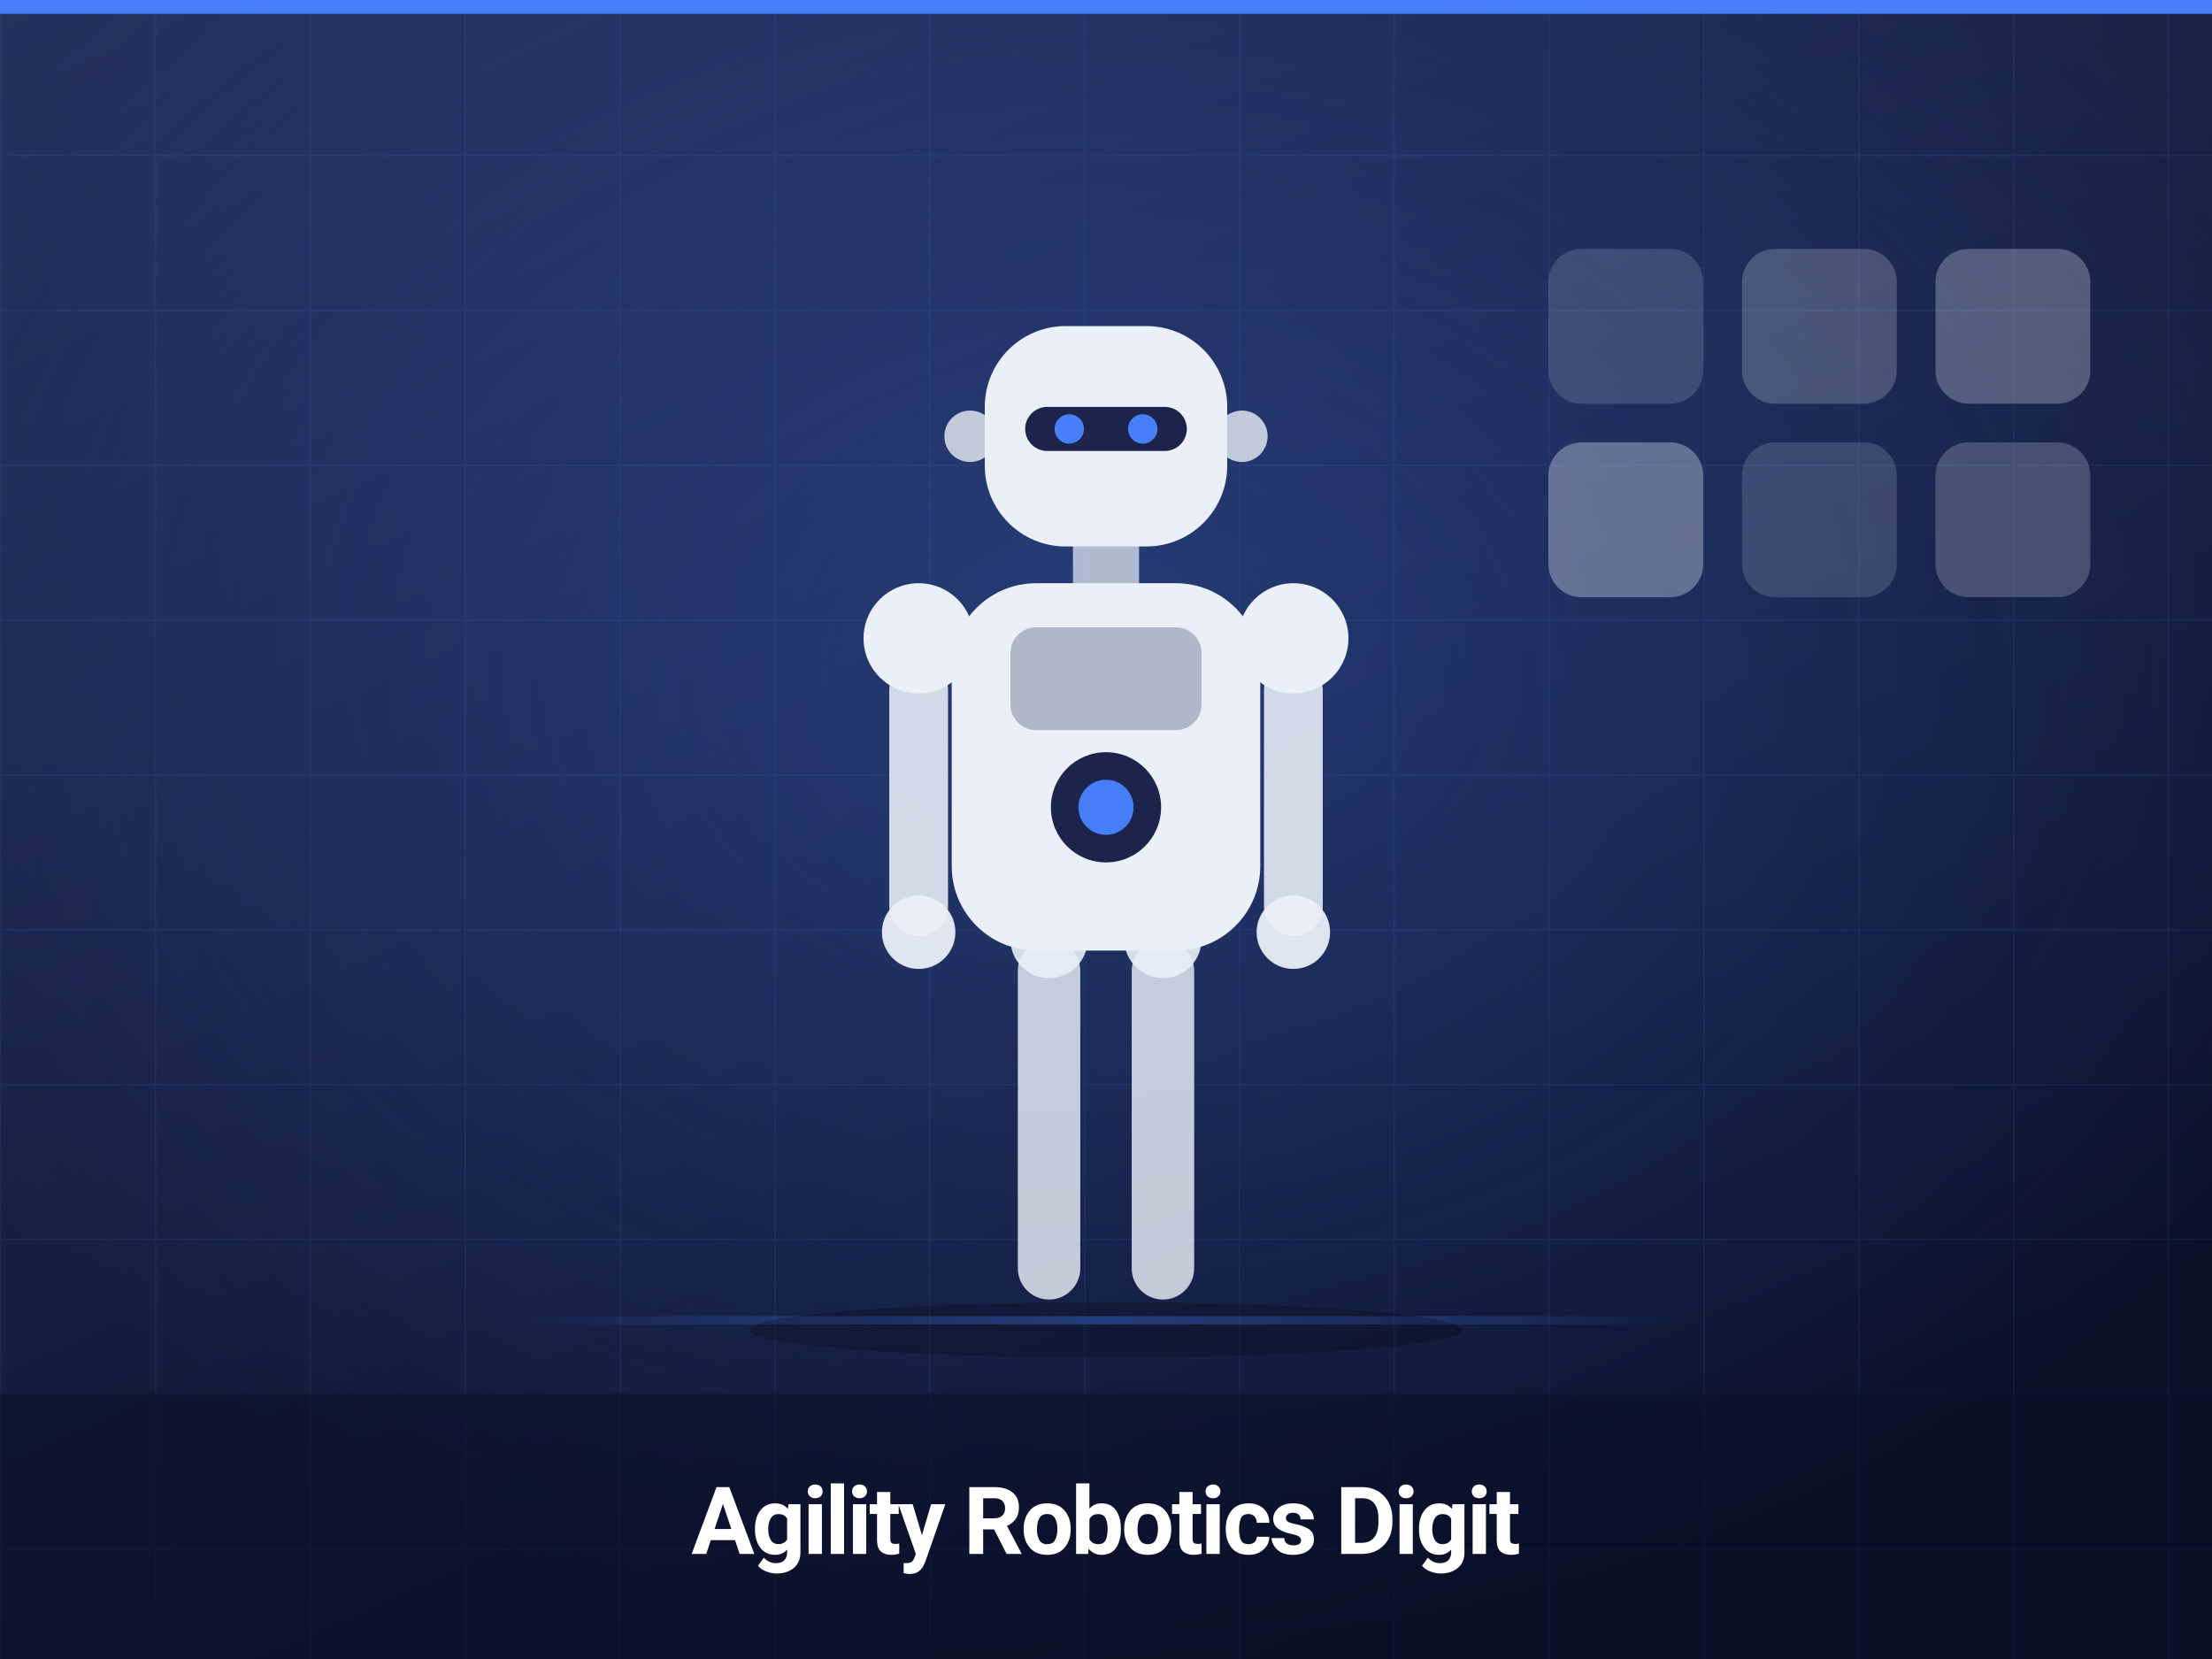
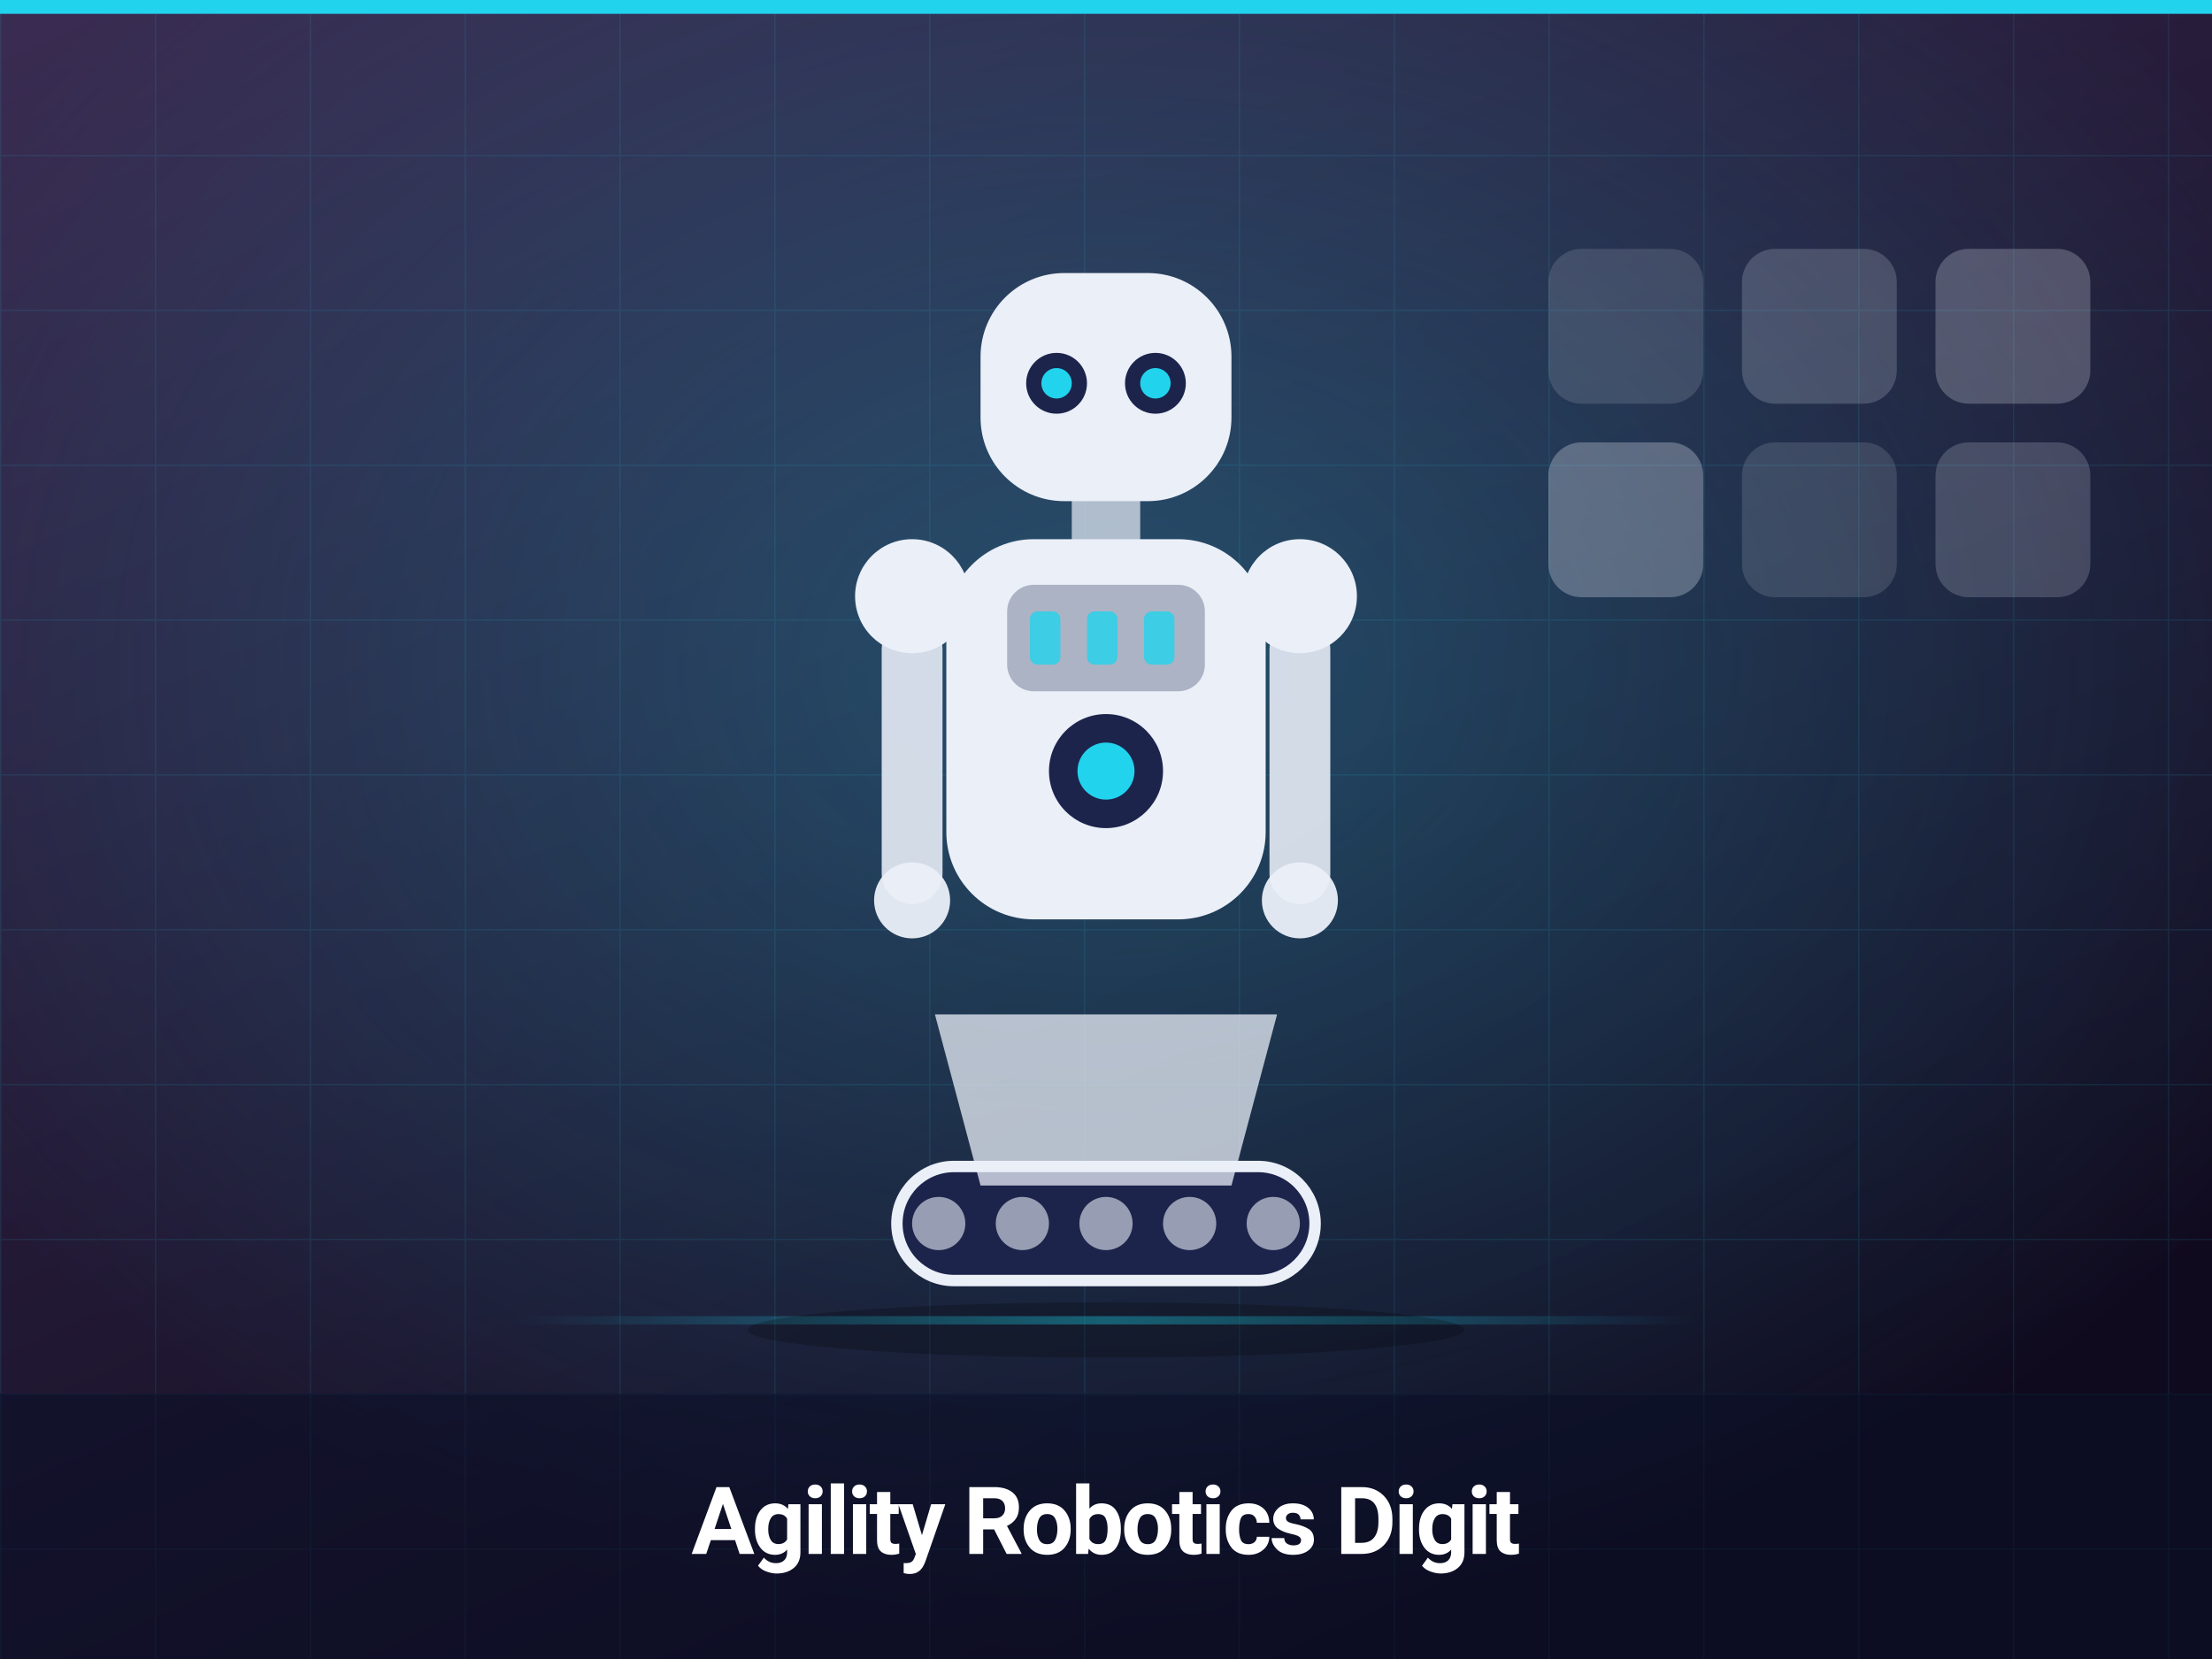
<svg xmlns="http://www.w3.org/2000/svg" viewBox="0 0 800 600" width="800" height="600">
  <defs>
    <linearGradient id="f" x1="0" y1="0" x2=".6" y2="1">
-       <stop offset="0" stop-color="#26315f" />
-       <stop offset="1" stop-color="#0b1029" />
+       <stop offset="0" stop-color="#3a2c52" />
+       <stop offset="1" stop-color="#100a1e" />
    </linearGradient>
    <radialGradient id="halo" cx="50%" cy="40%" r="60%">
-       <stop offset="0" stop-color="#467ff7" stop-opacity=".28" />
-       <stop offset="1" stop-color="#467ff7" stop-opacity="0" />
+       <stop offset="0" stop-color="#22d3ee" stop-opacity=".28" />
+       <stop offset="1" stop-color="#22d3ee" stop-opacity="0" />
    </radialGradient>
    <pattern id="rej" width="56" height="56" patternUnits="userSpaceOnUse">
-       <path d="M56 0H0V56" fill="none" stroke="#467ff7" stroke-opacity=".10" />
+       <path d="M56 0H0V56" fill="none" stroke="#22d3ee" stroke-opacity=".10" />
    </pattern>
    <linearGradient id="suelo" x1="0" y1="0" x2="1" y2="0">
-       <stop offset="0" stop-color="#467ff7" stop-opacity="0" />
-       <stop offset=".5" stop-color="#467ff7" stop-opacity=".5" />
-       <stop offset="1" stop-color="#467ff7" stop-opacity="0" />
+       <stop offset="0" stop-color="#22d3ee" stop-opacity="0" />
+       <stop offset=".5" stop-color="#22d3ee" stop-opacity=".5" />
+       <stop offset="1" stop-color="#22d3ee" stop-opacity="0" />
    </linearGradient>
  </defs>
  <rect width="800" height="600" fill="url(#f)" />
  <rect width="800" height="600" fill="url(#rej)" />
  <rect width="800" height="600" fill="url(#halo)" />
-   <rect x="0" y="0" width="800" height="5" fill="#467ff7" />
-   <rect x="560" y="90" width="56" height="56" rx="12" fill="#eaeff8" opacity="0.16" />
-   <rect x="630" y="90" width="56" height="56" rx="12" fill="#eaeff8" opacity="0.22" />
-   <rect x="700" y="90" width="56" height="56" rx="12" fill="#eaeff8" opacity="0.28" />
-   <rect x="560" y="160" width="56" height="56" rx="12" fill="#eaeff8" opacity="0.34" />
-   <rect x="630" y="160" width="56" height="56" rx="12" fill="#eaeff8" opacity="0.16" />
-   <rect x="700" y="160" width="56" height="56" rx="12" fill="#eaeff8" opacity="0.22" />
-   <rect x="185.0" y="476" width="430" height="3" fill="url(#suelo)" />
-   <ellipse cx="400" cy="481" rx="129.0" ry="10" fill="#000" opacity=".22" />
+   <rect x="0" y="0" width="800" height="5" fill="#22d3ee" />
+   <rect x="560" y="90" width="56" height="56" rx="12" fill="#eaeff8" opacity="0.14" />
+   <rect x="630" y="90" width="56" height="56" rx="12" fill="#eaeff8" opacity="0.19" />
+   <rect x="700" y="90" width="56" height="56" rx="12" fill="#eaeff8" opacity="0.24" />
+   <rect x="560" y="160" width="56" height="56" rx="12" fill="#eaeff8" opacity="0.29" />
+   <rect x="630" y="160" width="56" height="56" rx="12" fill="#eaeff8" opacity="0.14" />
+   <rect x="700" y="160" width="56" height="56" rx="12" fill="#eaeff8" opacity="0.19" />
+   <rect x="184.0" y="476" width="432" height="3" fill="url(#suelo)" />
+   <ellipse cx="400" cy="481" rx="129.6" ry="10" fill="#000" opacity=".22" />
  <g opacity="1.0">
-     <rect x="368.114" y="339.8" width="22.586" height="130.2" rx="11.293" fill="#eaeff8" opacity=".82" />
-     <circle cx="379.407" cy="339.8" r="13.95" fill="#eaeff8" opacity=".9" />
-     <rect x="409.3" y="339.8" width="22.586" height="130.2" rx="11.293" fill="#eaeff8" opacity=".82" />
-     <circle cx="420.593" cy="339.8" r="13.95" fill="#eaeff8" opacity=".9" />
-     <rect x="344.2" y="210.929" width="111.6" height="132.857" rx="30.557" fill="#eaeff8" />
-     <rect x="365.457" y="226.871" width="69.086" height="37.2" rx="9.3" fill="#1c244b" opacity=".28" />
-     <circle cx="400" cy="291.971" r="19.929" fill="#1c244b" />
-     <circle cx="400" cy="291.971" r="9.964" fill="#467ff7" />
-     <circle cx="332.243" cy="230.857" r="19.929" fill="#eaeff8" />
-     <rect x="321.614" y="238.829" width="21.257" height="99.643" rx="10.629" fill="#eaeff8" opacity=".88" />
-     <circle cx="332.243" cy="337.143" r="13.286" fill="#eaeff8" opacity=".95" />
-     <circle cx="467.757" cy="230.857" r="19.929" fill="#eaeff8" />
-     <rect x="457.129" y="238.829" width="21.257" height="99.643" rx="10.629" fill="#eaeff8" opacity=".88" />
-     <circle cx="467.757" cy="337.143" r="13.286" fill="#eaeff8" opacity=".95" />
-     <rect x="388.043" y="194.986" width="23.914" height="18.6" fill="#eaeff8" opacity=".7" />
-     <rect x="356.157" y="117.929" width="87.686" height="79.714" rx="29.229" fill="#eaeff8" />
-     <rect x="370.771" y="147.157" width="58.457" height="15.943" rx="7.971" fill="#1c244b" />
-     <circle cx="386.714" cy="155.129" r="5.314" fill="#467ff7" />
-     <circle cx="413.286" cy="155.129" r="5.314" fill="#467ff7" />
-     <circle cx="350.843" cy="157.786" r="9.3" fill="#eaeff8" opacity=".8" />
-     <circle cx="449.157" cy="157.786" r="9.3" fill="#eaeff8" opacity=".8" />
+     <rect x="324.375" y="421.875" width="151.25" height="41.25" rx="20.625" fill="#1c244b" stroke="#eaeff8" stroke-width="4.125" />
+     <circle cx="339.5" cy="442.5" r="9.625" fill="#eaeff8" opacity=".6" />
+     <circle cx="369.75" cy="442.5" r="9.625" fill="#eaeff8" opacity=".6" />
+     <circle cx="400.0" cy="442.5" r="9.625" fill="#eaeff8" opacity=".6" />
+     <circle cx="430.25" cy="442.5" r="9.625" fill="#eaeff8" opacity=".6" />
+     <circle cx="460.5" cy="442.5" r="9.625" fill="#eaeff8" opacity=".6" />
+     <path d="M338.125 366.875 h123.75 l-16.5 61.875 h-90.75 z" fill="#eaeff8" opacity=".75" />
+     <rect x="342.25" y="195.0" width="115.5" height="137.5" rx="31.625" fill="#eaeff8" />
+     <rect x="364.25" y="211.5" width="71.5" height="38.5" rx="9.625" fill="#1c244b" opacity=".30" />
+     <rect x="372.5" y="221.125" width="11.0" height="19.25" rx="2.75" fill="#22d3ee" opacity=".8" />
+     <rect x="393.125" y="221.125" width="11.0" height="19.25" rx="2.75" fill="#22d3ee" opacity=".8" />
+     <rect x="413.75" y="221.125" width="11.0" height="19.25" rx="2.75" fill="#22d3ee" opacity=".8" />
+     <circle cx="400" cy="278.875" r="20.625" fill="#1c244b" />
+     <circle cx="400" cy="278.875" r="10.312" fill="#22d3ee" />
+     <circle cx="329.875" cy="215.625" r="20.625" fill="#eaeff8" />
+     <rect x="318.875" y="223.875" width="22.0" height="103.125" rx="11.0" fill="#eaeff8" opacity=".88" />
+     <circle cx="329.875" cy="325.625" r="13.75" fill="#eaeff8" opacity=".95" />
+     <circle cx="470.125" cy="215.625" r="20.625" fill="#eaeff8" />
+     <rect x="459.125" y="223.875" width="22.0" height="103.125" rx="11.0" fill="#eaeff8" opacity=".88" />
+     <circle cx="470.125" cy="325.625" r="13.75" fill="#eaeff8" opacity=".95" />
+     <rect x="387.625" y="178.5" width="24.75" height="19.25" fill="#eaeff8" opacity=".7" />
+     <rect x="354.625" y="98.75" width="90.75" height="82.5" rx="30.25" fill="#eaeff8" />
+     <circle cx="382.125" cy="138.625" r="11.0" fill="#1c244b" />
+     <circle cx="382.125" cy="138.625" r="5.5" fill="#22d3ee" />
+     <circle cx="417.875" cy="138.625" r="11.0" fill="#1c244b" />
+     <circle cx="417.875" cy="138.625" r="5.5" fill="#22d3ee" />
  </g>
  <rect x="0" y="504" width="800" height="96" fill="#0a0f26" opacity=".55" />
  <text x="400.0" y="562" text-anchor="middle" font-family="system-ui,-apple-system,Segoe UI,Roboto,Helvetica,Arial,sans-serif" font-size="34" font-weight="700" fill="#ffffff" letter-spacing="-1">Agility Robotics Digit</text>
</svg>
